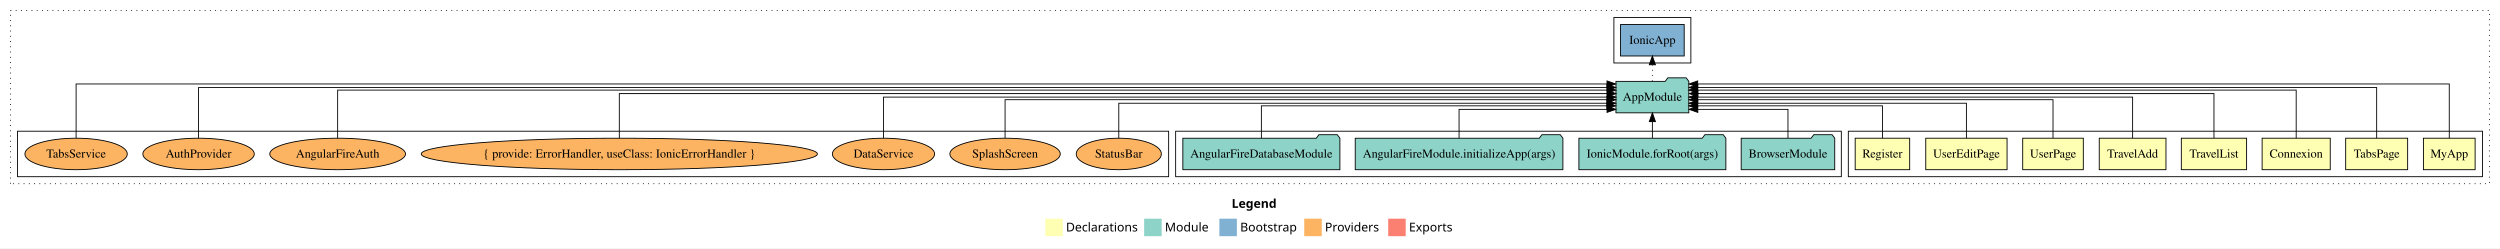
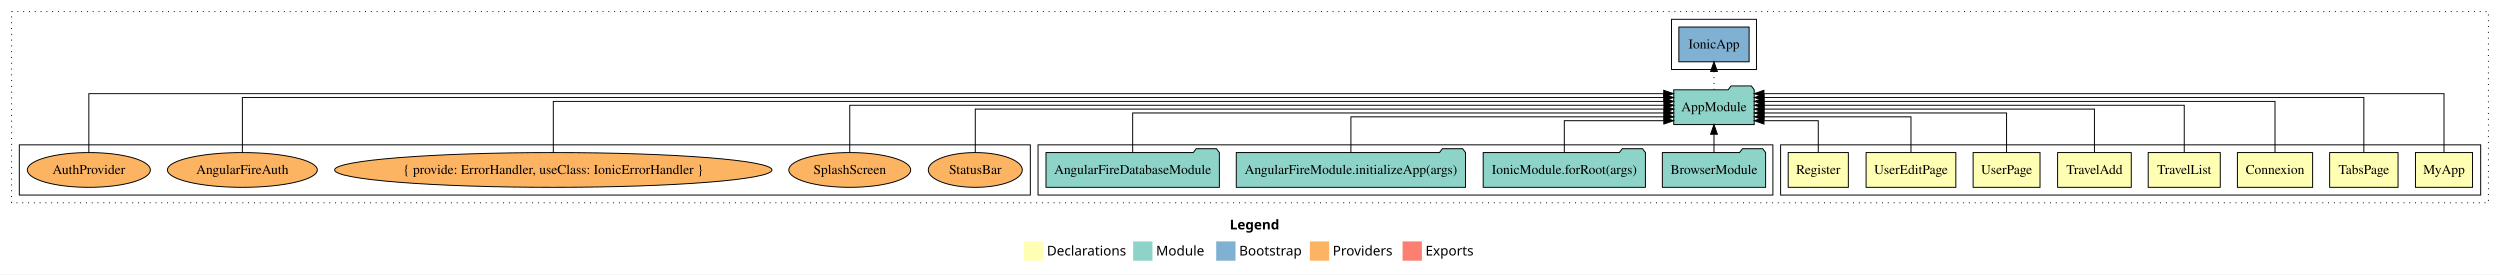
- <svg xmlns="http://www.w3.org/2000/svg" width="2858pt" height="284pt" viewBox="0.00 0.00 2858.00 284.00">
+ <svg xmlns="http://www.w3.org/2000/svg" width="2589pt" height="284pt" viewBox="0.00 0.00 2589.00 284.00">
  <g id="graph0" class="graph" transform="scale(1 1) rotate(0) translate(4 280)">
-     <polygon fill="#ffffff" stroke="transparent" points="-4,4 -4,-280 2854,-280 2854,4 -4,4" />
-     <text text-anchor="start" x="1404.009" y="-42.4" font-family="sans-serif" font-weight="bold" font-size="14.00" fill="#000000">Legend</text>
-     <polygon fill="#ffffb3" stroke="transparent" points="1191,-10 1191,-30 1211,-30 1211,-10 1191,-10" />
-     <text text-anchor="start" x="1214.629" y="-15.4" font-family="sans-serif" font-size="14.00" fill="#000000">  Declarations</text>
-     <polygon fill="#8dd3c7" stroke="transparent" points="1304,-10 1304,-30 1324,-30 1324,-10 1304,-10" />
-     <text text-anchor="start" x="1327.725" y="-15.4" font-family="sans-serif" font-size="14.00" fill="#000000">  Module</text>
-     <polygon fill="#80b1d3" stroke="transparent" points="1390,-10 1390,-30 1410,-30 1410,-10 1390,-10" />
-     <text text-anchor="start" x="1413.781" y="-15.4" font-family="sans-serif" font-size="14.00" fill="#000000">  Bootstrap</text>
-     <polygon fill="#fdb462" stroke="transparent" points="1487,-10 1487,-30 1507,-30 1507,-10 1487,-10" />
-     <text text-anchor="start" x="1510.673" y="-15.4" font-family="sans-serif" font-size="14.00" fill="#000000">  Providers</text>
-     <polygon fill="#fb8072" stroke="transparent" points="1583,-10 1583,-30 1603,-30 1603,-10 1583,-10" />
-     <text text-anchor="start" x="1606.726" y="-15.4" font-family="sans-serif" font-size="14.00" fill="#000000">  Exports</text>
+     <polygon fill="#ffffff" stroke="transparent" points="-4,4 -4,-280 2585,-280 2585,4 -4,4" />
+     <text text-anchor="start" x="1269.509" y="-42.4" font-family="sans-serif" font-weight="bold" font-size="14.00" fill="#000000">Legend</text>
+     <polygon fill="#ffffb3" stroke="transparent" points="1056.5,-10 1056.5,-30 1076.5,-30 1076.5,-10 1056.5,-10" />
+     <text text-anchor="start" x="1080.129" y="-15.4" font-family="sans-serif" font-size="14.00" fill="#000000">  Declarations</text>
+     <polygon fill="#8dd3c7" stroke="transparent" points="1169.5,-10 1169.5,-30 1189.5,-30 1189.5,-10 1169.5,-10" />
+     <text text-anchor="start" x="1193.225" y="-15.4" font-family="sans-serif" font-size="14.00" fill="#000000">  Module</text>
+     <polygon fill="#80b1d3" stroke="transparent" points="1255.5,-10 1255.5,-30 1275.5,-30 1275.5,-10 1255.5,-10" />
+     <text text-anchor="start" x="1279.281" y="-15.4" font-family="sans-serif" font-size="14.00" fill="#000000">  Bootstrap</text>
+     <polygon fill="#fdb462" stroke="transparent" points="1352.5,-10 1352.5,-30 1372.5,-30 1372.5,-10 1352.5,-10" />
+     <text text-anchor="start" x="1376.173" y="-15.4" font-family="sans-serif" font-size="14.00" fill="#000000">  Providers</text>
+     <polygon fill="#fb8072" stroke="transparent" points="1448.5,-10 1448.5,-30 1468.5,-30 1468.5,-10 1448.5,-10" />
+     <text text-anchor="start" x="1472.226" y="-15.4" font-family="sans-serif" font-size="14.00" fill="#000000">  Exports</text>
    <g id="clust1" class="cluster">
-       <polygon fill="none" stroke="#000000" stroke-dasharray="1,5" points="8,-70 8,-268 2842,-268 2842,-70 8,-70" />
+       <polygon fill="none" stroke="#000000" stroke-dasharray="1,5" points="8,-70 8,-268 2573,-268 2573,-70 8,-70" />
    </g>
    <g id="clust2" class="cluster">
-       <polygon fill="none" stroke="#000000" points="2109,-78 2109,-130 2834,-130 2834,-78 2109,-78" />
+       <polygon fill="none" stroke="#000000" points="1840,-78 1840,-130 2565,-130 2565,-78 1840,-78" />
    </g>
    <g id="clust11" class="cluster">
-       <polygon fill="none" stroke="#000000" points="1340,-78 1340,-130 2101,-130 2101,-78 1340,-78" />
+       <polygon fill="none" stroke="#000000" points="1071,-78 1071,-130 1832,-130 1832,-78 1071,-78" />
    </g>
    <g id="clust13" class="cluster">
-       <polygon fill="none" stroke="#000000" points="1841,-208 1841,-260 1929,-260 1929,-208 1841,-208" />
+       <polygon fill="none" stroke="#000000" points="1727,-208 1727,-260 1815,-260 1815,-208 1727,-208" />
    </g>
    <g id="clust14" class="cluster">
-       <polygon fill="none" stroke="#000000" points="16,-78 16,-130 1332,-130 1332,-78 16,-78" />
+       <polygon fill="none" stroke="#000000" points="16,-78 16,-130 1063,-130 1063,-78 16,-78" />
    </g>
    <g id="node1" class="node">
-       <polygon fill="#ffffb3" stroke="#000000" points="2825.553,-122 2766.447,-122 2766.447,-86 2825.553,-86 2825.553,-122" />
-       <text text-anchor="middle" x="2796" y="-99.8" font-family="Times,serif" font-size="14.00" fill="#000000">MyApp</text>
+       <polygon fill="#ffffb3" stroke="#000000" points="2556.553,-122 2497.447,-122 2497.447,-86 2556.553,-86 2556.553,-122" />
+       <text text-anchor="middle" x="2527" y="-99.8" font-family="Times,serif" font-size="14.00" fill="#000000">MyApp</text>
    </g>
    <g id="node9" class="node">
-       <polygon fill="#8dd3c7" stroke="#000000" points="1926.657,-187 1923.657,-191 1902.657,-191 1899.657,-187 1843.343,-187 1843.343,-151 1926.657,-151 1926.657,-187" />
-       <text text-anchor="middle" x="1885" y="-164.8" font-family="Times,serif" font-size="14.00" fill="#000000">AppModule</text>
+       <polygon fill="#8dd3c7" stroke="#000000" points="1812.657,-187 1809.657,-191 1788.657,-191 1785.657,-187 1729.343,-187 1729.343,-151 1812.657,-151 1812.657,-187" />
+       <text text-anchor="middle" x="1771" y="-164.8" font-family="Times,serif" font-size="14.00" fill="#000000">AppModule</text>
    </g>
    <g id="edge1" class="edge">
-       <path fill="none" stroke="#000000" d="M2796,-122.153C2796,-145.757 2796,-184 2796,-184 2796,-184 1936.811,-184 1936.811,-184" />
-       <polygon fill="#000000" stroke="#000000" points="1936.811,-180.5 1926.811,-184 1936.811,-187.5 1936.811,-180.5" />
+       <path fill="none" stroke="#000000" d="M2527,-122.323C2527,-145.66 2527,-183 2527,-183 2527,-183 1822.723,-183 1822.723,-183" />
+       <polygon fill="#000000" stroke="#000000" points="1822.723,-179.5 1812.723,-183 1822.723,-186.5 1822.723,-179.5" />
    </g>
    <g id="node2" class="node">
-       <polygon fill="#ffffb3" stroke="#000000" points="2748.425,-122 2677.575,-122 2677.575,-86 2748.425,-86 2748.425,-122" />
-       <text text-anchor="middle" x="2713" y="-99.8" font-family="Times,serif" font-size="14.00" fill="#000000">TabsPage</text>
+       <polygon fill="#ffffb3" stroke="#000000" points="2479.425,-122 2408.575,-122 2408.575,-86 2479.425,-86 2479.425,-122" />
+       <text text-anchor="middle" x="2444" y="-99.8" font-family="Times,serif" font-size="14.00" fill="#000000">TabsPage</text>
    </g>
    <g id="edge2" class="edge">
-       <path fill="none" stroke="#000000" d="M2713,-122.011C2713,-144.485 2713,-180 2713,-180 2713,-180 1936.913,-180 1936.913,-180" />
-       <polygon fill="#000000" stroke="#000000" points="1936.913,-176.5 1926.913,-180 1936.913,-183.5 1936.913,-176.5" />
+       <path fill="none" stroke="#000000" d="M2444,-122.155C2444,-144.352 2444,-179 2444,-179 2444,-179 1822.845,-179 1822.845,-179" />
+       <polygon fill="#000000" stroke="#000000" points="1822.845,-175.5 1812.845,-179 1822.845,-182.5 1822.845,-175.5" />
    </g>
    <g id="node3" class="node">
-       <polygon fill="#ffffb3" stroke="#000000" points="2659.943,-122 2582.057,-122 2582.057,-86 2659.943,-86 2659.943,-122" />
-       <text text-anchor="middle" x="2621" y="-99.8" font-family="Times,serif" font-size="14.00" fill="#000000">Connexion</text>
+       <polygon fill="#ffffb3" stroke="#000000" points="2390.943,-122 2313.057,-122 2313.057,-86 2390.943,-86 2390.943,-122" />
+       <text text-anchor="middle" x="2352" y="-99.8" font-family="Times,serif" font-size="14.00" fill="#000000">Connexion</text>
    </g>
    <g id="edge3" class="edge">
-       <path fill="none" stroke="#000000" d="M2621,-122.045C2621,-143.662 2621,-177 2621,-177 2621,-177 1936.679,-177 1936.679,-177" />
-       <polygon fill="#000000" stroke="#000000" points="1936.679,-173.5 1926.679,-177 1936.679,-180.5 1936.679,-173.5" />
+       <path fill="none" stroke="#000000" d="M2352,-122.284C2352,-143.321 2352,-175 2352,-175 2352,-175 1822.784,-175 1822.784,-175" />
+       <polygon fill="#000000" stroke="#000000" points="1822.784,-171.5 1812.784,-175 1822.784,-178.5 1822.784,-171.5" />
    </g>
    <g id="node4" class="node">
-       <polygon fill="#ffffb3" stroke="#000000" points="2564.312,-122 2489.688,-122 2489.688,-86 2564.312,-86 2564.312,-122" />
-       <text text-anchor="middle" x="2527" y="-99.8" font-family="Times,serif" font-size="14.00" fill="#000000">TravelList</text>
+       <polygon fill="#ffffb3" stroke="#000000" points="2295.312,-122 2220.688,-122 2220.688,-86 2295.312,-86 2295.312,-122" />
+       <text text-anchor="middle" x="2258" y="-99.8" font-family="Times,serif" font-size="14.00" fill="#000000">TravelList</text>
    </g>
    <g id="edge4" class="edge">
-       <path fill="none" stroke="#000000" d="M2527,-122.129C2527,-142.572 2527,-173 2527,-173 2527,-173 1937.123,-173 1937.123,-173" />
-       <polygon fill="#000000" stroke="#000000" points="1937.123,-169.5 1927.123,-173 1937.123,-176.5 1937.123,-169.5" />
+       <path fill="none" stroke="#000000" d="M2258,-122.308C2258,-142.145 2258,-171 2258,-171 2258,-171 1822.943,-171 1822.943,-171" />
+       <polygon fill="#000000" stroke="#000000" points="1822.943,-167.5 1812.943,-171 1822.943,-174.5 1822.943,-167.5" />
    </g>
    <g id="node5" class="node">
-       <polygon fill="#ffffb3" stroke="#000000" points="2472.14,-122 2395.86,-122 2395.86,-86 2472.14,-86 2472.14,-122" />
-       <text text-anchor="middle" x="2434" y="-99.8" font-family="Times,serif" font-size="14.00" fill="#000000">TravelAdd</text>
+       <polygon fill="#ffffb3" stroke="#000000" points="2203.14,-122 2126.86,-122 2126.86,-86 2203.14,-86 2203.14,-122" />
+       <text text-anchor="middle" x="2165" y="-99.8" font-family="Times,serif" font-size="14.00" fill="#000000">TravelAdd</text>
    </g>
    <g id="edge5" class="edge">
-       <path fill="none" stroke="#000000" d="M2434,-122.106C2434,-141.339 2434,-169 2434,-169 2434,-169 1936.715,-169 1936.715,-169" />
-       <polygon fill="#000000" stroke="#000000" points="1936.715,-165.5 1926.715,-169 1936.715,-172.5 1936.715,-165.5" />
+       <path fill="none" stroke="#000000" d="M2165,-122.222C2165,-140.828 2165,-167 2165,-167 2165,-167 1822.792,-167 1822.792,-167" />
+       <polygon fill="#000000" stroke="#000000" points="1822.792,-163.5 1812.792,-167 1822.792,-170.5 1822.792,-163.5" />
    </g>
    <g id="node6" class="node">
-       <polygon fill="#ffffb3" stroke="#000000" points="2377.639,-122 2308.361,-122 2308.361,-86 2377.639,-86 2377.639,-122" />
-       <text text-anchor="middle" x="2343" y="-99.8" font-family="Times,serif" font-size="14.00" fill="#000000">UserPage</text>
+       <polygon fill="#ffffb3" stroke="#000000" points="2108.639,-122 2039.361,-122 2039.361,-86 2108.639,-86 2108.639,-122" />
+       <text text-anchor="middle" x="2074" y="-99.8" font-family="Times,serif" font-size="14.00" fill="#000000">UserPage</text>
    </g>
    <g id="edge6" class="edge">
-       <path fill="none" stroke="#000000" d="M2343,-122.267C2343,-140.555 2343,-166 2343,-166 2343,-166 1936.859,-166 1936.859,-166" />
-       <polygon fill="#000000" stroke="#000000" points="1936.859,-162.5 1926.859,-166 1936.859,-169.5 1936.859,-162.5" />
+       <path fill="none" stroke="#000000" d="M2074,-122.022C2074,-139.373 2074,-163 2074,-163 2074,-163 1822.813,-163 1822.813,-163" />
+       <polygon fill="#000000" stroke="#000000" points="1822.813,-159.5 1812.813,-163 1822.813,-166.5 1822.813,-159.5" />
    </g>
    <g id="node7" class="node">
-       <polygon fill="#ffffb3" stroke="#000000" points="2290.472,-122 2197.528,-122 2197.528,-86 2290.472,-86 2290.472,-122" />
-       <text text-anchor="middle" x="2244" y="-99.8" font-family="Times,serif" font-size="14.00" fill="#000000">UserEditPage</text>
+       <polygon fill="#ffffb3" stroke="#000000" points="2021.472,-122 1928.528,-122 1928.528,-86 2021.472,-86 2021.472,-122" />
+       <text text-anchor="middle" x="1975" y="-99.8" font-family="Times,serif" font-size="14.00" fill="#000000">UserEditPage</text>
    </g>
    <g id="edge7" class="edge">
-       <path fill="none" stroke="#000000" d="M2244,-122.034C2244,-139.06 2244,-162 2244,-162 2244,-162 1936.884,-162 1936.884,-162" />
-       <polygon fill="#000000" stroke="#000000" points="1936.884,-158.5 1926.884,-162 1936.884,-165.5 1936.884,-158.5" />
+       <path fill="none" stroke="#000000" d="M1975,-122.009C1975,-138.049 1975,-159 1975,-159 1975,-159 1822.775,-159 1822.775,-159" />
+       <polygon fill="#000000" stroke="#000000" points="1822.775,-155.5 1812.775,-159 1822.775,-162.5 1822.775,-155.5" />
    </g>
    <g id="node8" class="node">
-       <polygon fill="#ffffb3" stroke="#000000" points="2179.153,-122 2116.847,-122 2116.847,-86 2179.153,-86 2179.153,-122" />
-       <text text-anchor="middle" x="2148" y="-99.8" font-family="Times,serif" font-size="14.00" fill="#000000">Register</text>
+       <polygon fill="#ffffb3" stroke="#000000" points="1910.153,-122 1847.847,-122 1847.847,-86 1910.153,-86 1910.153,-122" />
+       <text text-anchor="middle" x="1879" y="-99.8" font-family="Times,serif" font-size="14.00" fill="#000000">Register</text>
    </g>
    <g id="edge8" class="edge">
-       <path fill="none" stroke="#000000" d="M2148,-122.009C2148,-138.049 2148,-159 2148,-159 2148,-159 1936.673,-159 1936.673,-159" />
-       <polygon fill="#000000" stroke="#000000" points="1936.673,-155.5 1926.673,-159 1936.673,-162.5 1936.673,-155.5" />
+       <path fill="none" stroke="#000000" d="M1879,-122.124C1879,-136.783 1879,-155 1879,-155 1879,-155 1822.756,-155 1822.756,-155" />
+       <polygon fill="#000000" stroke="#000000" points="1822.756,-151.5 1812.756,-155 1822.756,-158.5 1822.756,-151.5" />
    </g>
    <g id="node14" class="node">
-       <polygon fill="#80b1d3" stroke="#000000" points="1921.373,-252 1848.627,-252 1848.627,-216 1921.373,-216 1921.373,-252" />
-       <text text-anchor="middle" x="1885" y="-229.8" font-family="Times,serif" font-size="14.00" fill="#000000">IonicApp </text>
+       <polygon fill="#80b1d3" stroke="#000000" points="1807.373,-252 1734.627,-252 1734.627,-216 1807.373,-216 1807.373,-252" />
+       <text text-anchor="middle" x="1771" y="-229.8" font-family="Times,serif" font-size="14.00" fill="#000000">IonicApp </text>
    </g>
    <g id="edge13" class="edge">
-       <path fill="none" stroke="#000000" stroke-dasharray="1,5" d="M1885,-187.106C1885,-187.106 1885,-205.991 1885,-205.991" />
-       <polygon fill="#000000" stroke="#000000" points="1881.5,-205.991 1885,-215.991 1888.5,-205.991 1881.5,-205.991" />
+       <path fill="none" stroke="#000000" stroke-dasharray="1,5" d="M1771,-187.106C1771,-187.106 1771,-205.991 1771,-205.991" />
+       <polygon fill="#000000" stroke="#000000" points="1767.5,-205.991 1771,-215.991 1774.5,-205.991 1767.5,-205.991" />
    </g>
    <g id="node10" class="node">
-       <polygon fill="#8dd3c7" stroke="#000000" points="2093.473,-122 2090.473,-126 2069.473,-126 2066.473,-122 1986.527,-122 1986.527,-86 2093.473,-86 2093.473,-122" />
-       <text text-anchor="middle" x="2040" y="-99.8" font-family="Times,serif" font-size="14.00" fill="#000000">BrowserModule</text>
+       <polygon fill="#8dd3c7" stroke="#000000" points="1824.473,-122 1821.473,-126 1800.473,-126 1797.473,-122 1717.527,-122 1717.527,-86 1824.473,-86 1824.473,-122" />
+       <text text-anchor="middle" x="1771" y="-99.8" font-family="Times,serif" font-size="14.00" fill="#000000">BrowserModule</text>
    </g>
    <g id="edge9" class="edge">
-       <path fill="none" stroke="#000000" d="M2040,-122.124C2040,-136.783 2040,-155 2040,-155 2040,-155 1936.945,-155 1936.945,-155" />
-       <polygon fill="#000000" stroke="#000000" points="1936.945,-151.5 1926.945,-155 1936.945,-158.5 1936.945,-151.5" />
+       <path fill="none" stroke="#000000" d="M1771,-122.106C1771,-122.106 1771,-140.991 1771,-140.991" />
+       <polygon fill="#000000" stroke="#000000" points="1767.5,-140.991 1771,-150.991 1774.5,-140.991 1767.5,-140.991" />
    </g>
    <g id="node11" class="node">
-       <polygon fill="#8dd3c7" stroke="#000000" points="1969.005,-122 1966.005,-126 1945.005,-126 1942.005,-122 1800.995,-122 1800.995,-86 1969.005,-86 1969.005,-122" />
-       <text text-anchor="middle" x="1885" y="-99.8" font-family="Times,serif" font-size="14.00" fill="#000000">IonicModule.forRoot(args)</text>
+       <polygon fill="#8dd3c7" stroke="#000000" points="1700.005,-122 1697.005,-126 1676.005,-126 1673.005,-122 1531.995,-122 1531.995,-86 1700.005,-86 1700.005,-122" />
+       <text text-anchor="middle" x="1616" y="-99.8" font-family="Times,serif" font-size="14.00" fill="#000000">IonicModule.forRoot(args)</text>
    </g>
    <g id="edge10" class="edge">
-       <path fill="none" stroke="#000000" d="M1885,-122.106C1885,-122.106 1885,-140.991 1885,-140.991" />
-       <polygon fill="#000000" stroke="#000000" points="1881.5,-140.991 1885,-150.991 1888.5,-140.991 1881.5,-140.991" />
+       <path fill="none" stroke="#000000" d="M1616,-122.124C1616,-136.783 1616,-155 1616,-155 1616,-155 1719.055,-155 1719.055,-155" />
+       <polygon fill="#000000" stroke="#000000" points="1719.055,-158.5 1729.055,-155 1719.055,-151.5 1719.055,-158.5" />
    </g>
    <g id="node12" class="node">
-       <polygon fill="#8dd3c7" stroke="#000000" points="1782.706,-122 1779.706,-126 1758.706,-126 1755.706,-122 1545.294,-122 1545.294,-86 1782.706,-86 1782.706,-122" />
-       <text text-anchor="middle" x="1664" y="-99.8" font-family="Times,serif" font-size="14.00" fill="#000000">AngularFireModule.initializeApp(args)</text>
+       <polygon fill="#8dd3c7" stroke="#000000" points="1513.706,-122 1510.706,-126 1489.706,-126 1486.706,-122 1276.294,-122 1276.294,-86 1513.706,-86 1513.706,-122" />
+       <text text-anchor="middle" x="1395" y="-99.8" font-family="Times,serif" font-size="14.00" fill="#000000">AngularFireModule.initializeApp(args)</text>
    </g>
    <g id="edge11" class="edge">
-       <path fill="none" stroke="#000000" d="M1664,-122.124C1664,-136.783 1664,-155 1664,-155 1664,-155 1833.172,-155 1833.172,-155" />
-       <polygon fill="#000000" stroke="#000000" points="1833.172,-158.5 1843.172,-155 1833.172,-151.5 1833.172,-158.5" />
+       <path fill="none" stroke="#000000" d="M1395,-122.009C1395,-138.049 1395,-159 1395,-159 1395,-159 1719.325,-159 1719.325,-159" />
+       <polygon fill="#000000" stroke="#000000" points="1719.325,-162.5 1729.325,-159 1719.325,-155.5 1719.325,-162.5" />
    </g>
    <g id="node13" class="node">
-       <polygon fill="#8dd3c7" stroke="#000000" points="1527.771,-122 1524.771,-126 1503.771,-126 1500.771,-122 1348.229,-122 1348.229,-86 1527.771,-86 1527.771,-122" />
-       <text text-anchor="middle" x="1438" y="-99.8" font-family="Times,serif" font-size="14.00" fill="#000000">AngularFireDatabaseModule</text>
+       <polygon fill="#8dd3c7" stroke="#000000" points="1258.771,-122 1255.771,-126 1234.771,-126 1231.771,-122 1079.229,-122 1079.229,-86 1258.771,-86 1258.771,-122" />
+       <text text-anchor="middle" x="1169" y="-99.8" font-family="Times,serif" font-size="14.00" fill="#000000">AngularFireDatabaseModule</text>
    </g>
    <g id="edge12" class="edge">
-       <path fill="none" stroke="#000000" d="M1438,-122.009C1438,-138.049 1438,-159 1438,-159 1438,-159 1832.947,-159 1832.947,-159" />
-       <polygon fill="#000000" stroke="#000000" points="1832.947,-162.5 1842.947,-159 1832.947,-155.5 1832.947,-162.5" />
+       <path fill="none" stroke="#000000" d="M1169,-122.022C1169,-139.373 1169,-163 1169,-163 1169,-163 1719.147,-163 1719.147,-163" />
+       <polygon fill="#000000" stroke="#000000" points="1719.147,-166.5 1729.147,-163 1719.146,-159.5 1719.147,-166.5" />
    </g>
    <g id="node15" class="node">
-       <ellipse fill="#fdb462" stroke="#000000" cx="1275" cy="-104" rx="48.669" ry="18" />
-       <text text-anchor="middle" x="1275" y="-99.8" font-family="Times,serif" font-size="14.00" fill="#000000">StatusBar</text>
+       <ellipse fill="#fdb462" stroke="#000000" cx="1006" cy="-104" rx="48.669" ry="18" />
+       <text text-anchor="middle" x="1006" y="-99.8" font-family="Times,serif" font-size="14.00" fill="#000000">StatusBar</text>
    </g>
    <g id="edge14" class="edge">
-       <path fill="none" stroke="#000000" d="M1275,-122.034C1275,-139.06 1275,-162 1275,-162 1275,-162 1833.072,-162 1833.072,-162" />
-       <polygon fill="#000000" stroke="#000000" points="1833.072,-165.5 1843.072,-162 1833.072,-158.5 1833.072,-165.5" />
+       <path fill="none" stroke="#000000" d="M1006,-122.222C1006,-140.828 1006,-167 1006,-167 1006,-167 1719.327,-167 1719.327,-167" />
+       <polygon fill="#000000" stroke="#000000" points="1719.327,-170.5 1729.327,-167 1719.327,-163.5 1719.327,-170.5" />
    </g>
    <g id="node16" class="node">
-       <ellipse fill="#fdb462" stroke="#000000" cx="1145" cy="-104" rx="63.119" ry="18" />
-       <text text-anchor="middle" x="1145" y="-99.8" font-family="Times,serif" font-size="14.00" fill="#000000">SplashScreen</text>
+       <ellipse fill="#fdb462" stroke="#000000" cx="876" cy="-104" rx="63.119" ry="18" />
+       <text text-anchor="middle" x="876" y="-99.8" font-family="Times,serif" font-size="14.00" fill="#000000">SplashScreen</text>
    </g>
    <g id="edge15" class="edge">
-       <path fill="none" stroke="#000000" d="M1145,-122.267C1145,-140.555 1145,-166 1145,-166 1145,-166 1833.094,-166 1833.094,-166" />
-       <polygon fill="#000000" stroke="#000000" points="1833.094,-169.5 1843.094,-166 1833.094,-162.5 1833.094,-169.5" />
+       <path fill="none" stroke="#000000" d="M876,-122.308C876,-142.145 876,-171 876,-171 876,-171 1719.331,-171 1719.331,-171" />
+       <polygon fill="#000000" stroke="#000000" points="1719.331,-174.5 1729.331,-171 1719.33,-167.5 1719.331,-174.5" />
    </g>
    <g id="node17" class="node">
-       <ellipse fill="#fdb462" stroke="#000000" cx="1006" cy="-104" rx="58.441" ry="18" />
-       <text text-anchor="middle" x="1006" y="-99.8" font-family="Times,serif" font-size="14.00" fill="#000000">DataService</text>
+       <ellipse fill="#fdb462" stroke="#000000" cx="569" cy="-104" rx="226.474" ry="18" />
+       <text text-anchor="middle" x="569" y="-99.8" font-family="Times,serif" font-size="14.00" fill="#000000">{ provide: ErrorHandler, useClass: IonicErrorHandler }</text>
    </g>
    <g id="edge16" class="edge">
-       <path fill="none" stroke="#000000" d="M1006,-122.106C1006,-141.339 1006,-169 1006,-169 1006,-169 1833.195,-169 1833.195,-169" />
-       <polygon fill="#000000" stroke="#000000" points="1833.195,-172.5 1843.195,-169 1833.195,-165.5 1833.195,-172.5" />
+       <path fill="none" stroke="#000000" d="M569,-122.284C569,-143.321 569,-175 569,-175 569,-175 1719.275,-175 1719.275,-175" />
+       <polygon fill="#000000" stroke="#000000" points="1719.275,-178.5 1729.275,-175 1719.275,-171.5 1719.275,-178.5" />
    </g>
    <g id="node18" class="node">
-       <ellipse fill="#fdb462" stroke="#000000" cx="704" cy="-104" rx="226.474" ry="18" />
-       <text text-anchor="middle" x="704" y="-99.8" font-family="Times,serif" font-size="14.00" fill="#000000">{ provide: ErrorHandler, useClass: IonicErrorHandler }</text>
+       <ellipse fill="#fdb462" stroke="#000000" cx="247" cy="-104" rx="77.588" ry="18" />
+       <text text-anchor="middle" x="247" y="-99.8" font-family="Times,serif" font-size="14.00" fill="#000000">AngularFireAuth</text>
    </g>
    <g id="edge17" class="edge">
-       <path fill="none" stroke="#000000" d="M704,-122.129C704,-142.572 704,-173 704,-173 704,-173 1833.314,-173 1833.314,-173" />
-       <polygon fill="#000000" stroke="#000000" points="1833.314,-176.5 1843.314,-173 1833.314,-169.5 1833.314,-176.5" />
+       <path fill="none" stroke="#000000" d="M247,-122.155C247,-144.352 247,-179 247,-179 247,-179 1719.049,-179 1719.049,-179" />
+       <polygon fill="#000000" stroke="#000000" points="1719.049,-182.5 1729.049,-179 1719.048,-175.5 1719.049,-182.5" />
    </g>
    <g id="node19" class="node">
-       <ellipse fill="#fdb462" stroke="#000000" cx="382" cy="-104" rx="77.588" ry="18" />
-       <text text-anchor="middle" x="382" y="-99.8" font-family="Times,serif" font-size="14.00" fill="#000000">AngularFireAuth</text>
+       <ellipse fill="#fdb462" stroke="#000000" cx="88" cy="-104" rx="63.705" ry="18" />
+       <text text-anchor="middle" x="88" y="-99.8" font-family="Times,serif" font-size="14.00" fill="#000000">AuthProvider</text>
    </g>
    <g id="edge18" class="edge">
-       <path fill="none" stroke="#000000" d="M382,-122.045C382,-143.662 382,-177 382,-177 382,-177 1833.233,-177 1833.233,-177" />
-       <polygon fill="#000000" stroke="#000000" points="1833.233,-180.5 1843.233,-177 1833.233,-173.5 1833.233,-180.5" />
-     </g>
-     <g id="node20" class="node">
-       <ellipse fill="#fdb462" stroke="#000000" cx="223" cy="-104" rx="63.705" ry="18" />
-       <text text-anchor="middle" x="223" y="-99.8" font-family="Times,serif" font-size="14.00" fill="#000000">AuthProvider</text>
-     </g>
-     <g id="edge19" class="edge">
-       <path fill="none" stroke="#000000" d="M223,-122.011C223,-144.485 223,-180 223,-180 223,-180 1833.085,-180 1833.085,-180" />
-       <polygon fill="#000000" stroke="#000000" points="1833.085,-183.5 1843.085,-180 1833.085,-176.5 1833.085,-183.5" />
-     </g>
-     <g id="node21" class="node">
-       <ellipse fill="#fdb462" stroke="#000000" cx="83" cy="-104" rx="58.525" ry="18" />
-       <text text-anchor="middle" x="83" y="-99.8" font-family="Times,serif" font-size="14.00" fill="#000000">TabsService</text>
-     </g>
-     <g id="edge20" class="edge">
-       <path fill="none" stroke="#000000" d="M83,-122.153C83,-145.757 83,-184 83,-184 83,-184 1833.109,-184 1833.109,-184" />
-       <polygon fill="#000000" stroke="#000000" points="1833.109,-187.5 1843.109,-184 1833.109,-180.5 1833.109,-187.5" />
+       <path fill="none" stroke="#000000" d="M88,-122.323C88,-145.66 88,-183 88,-183 88,-183 1718.978,-183 1718.978,-183" />
+       <polygon fill="#000000" stroke="#000000" points="1718.978,-186.5 1728.978,-183 1718.978,-179.5 1718.978,-186.5" />
    </g>
  </g>
</svg>
